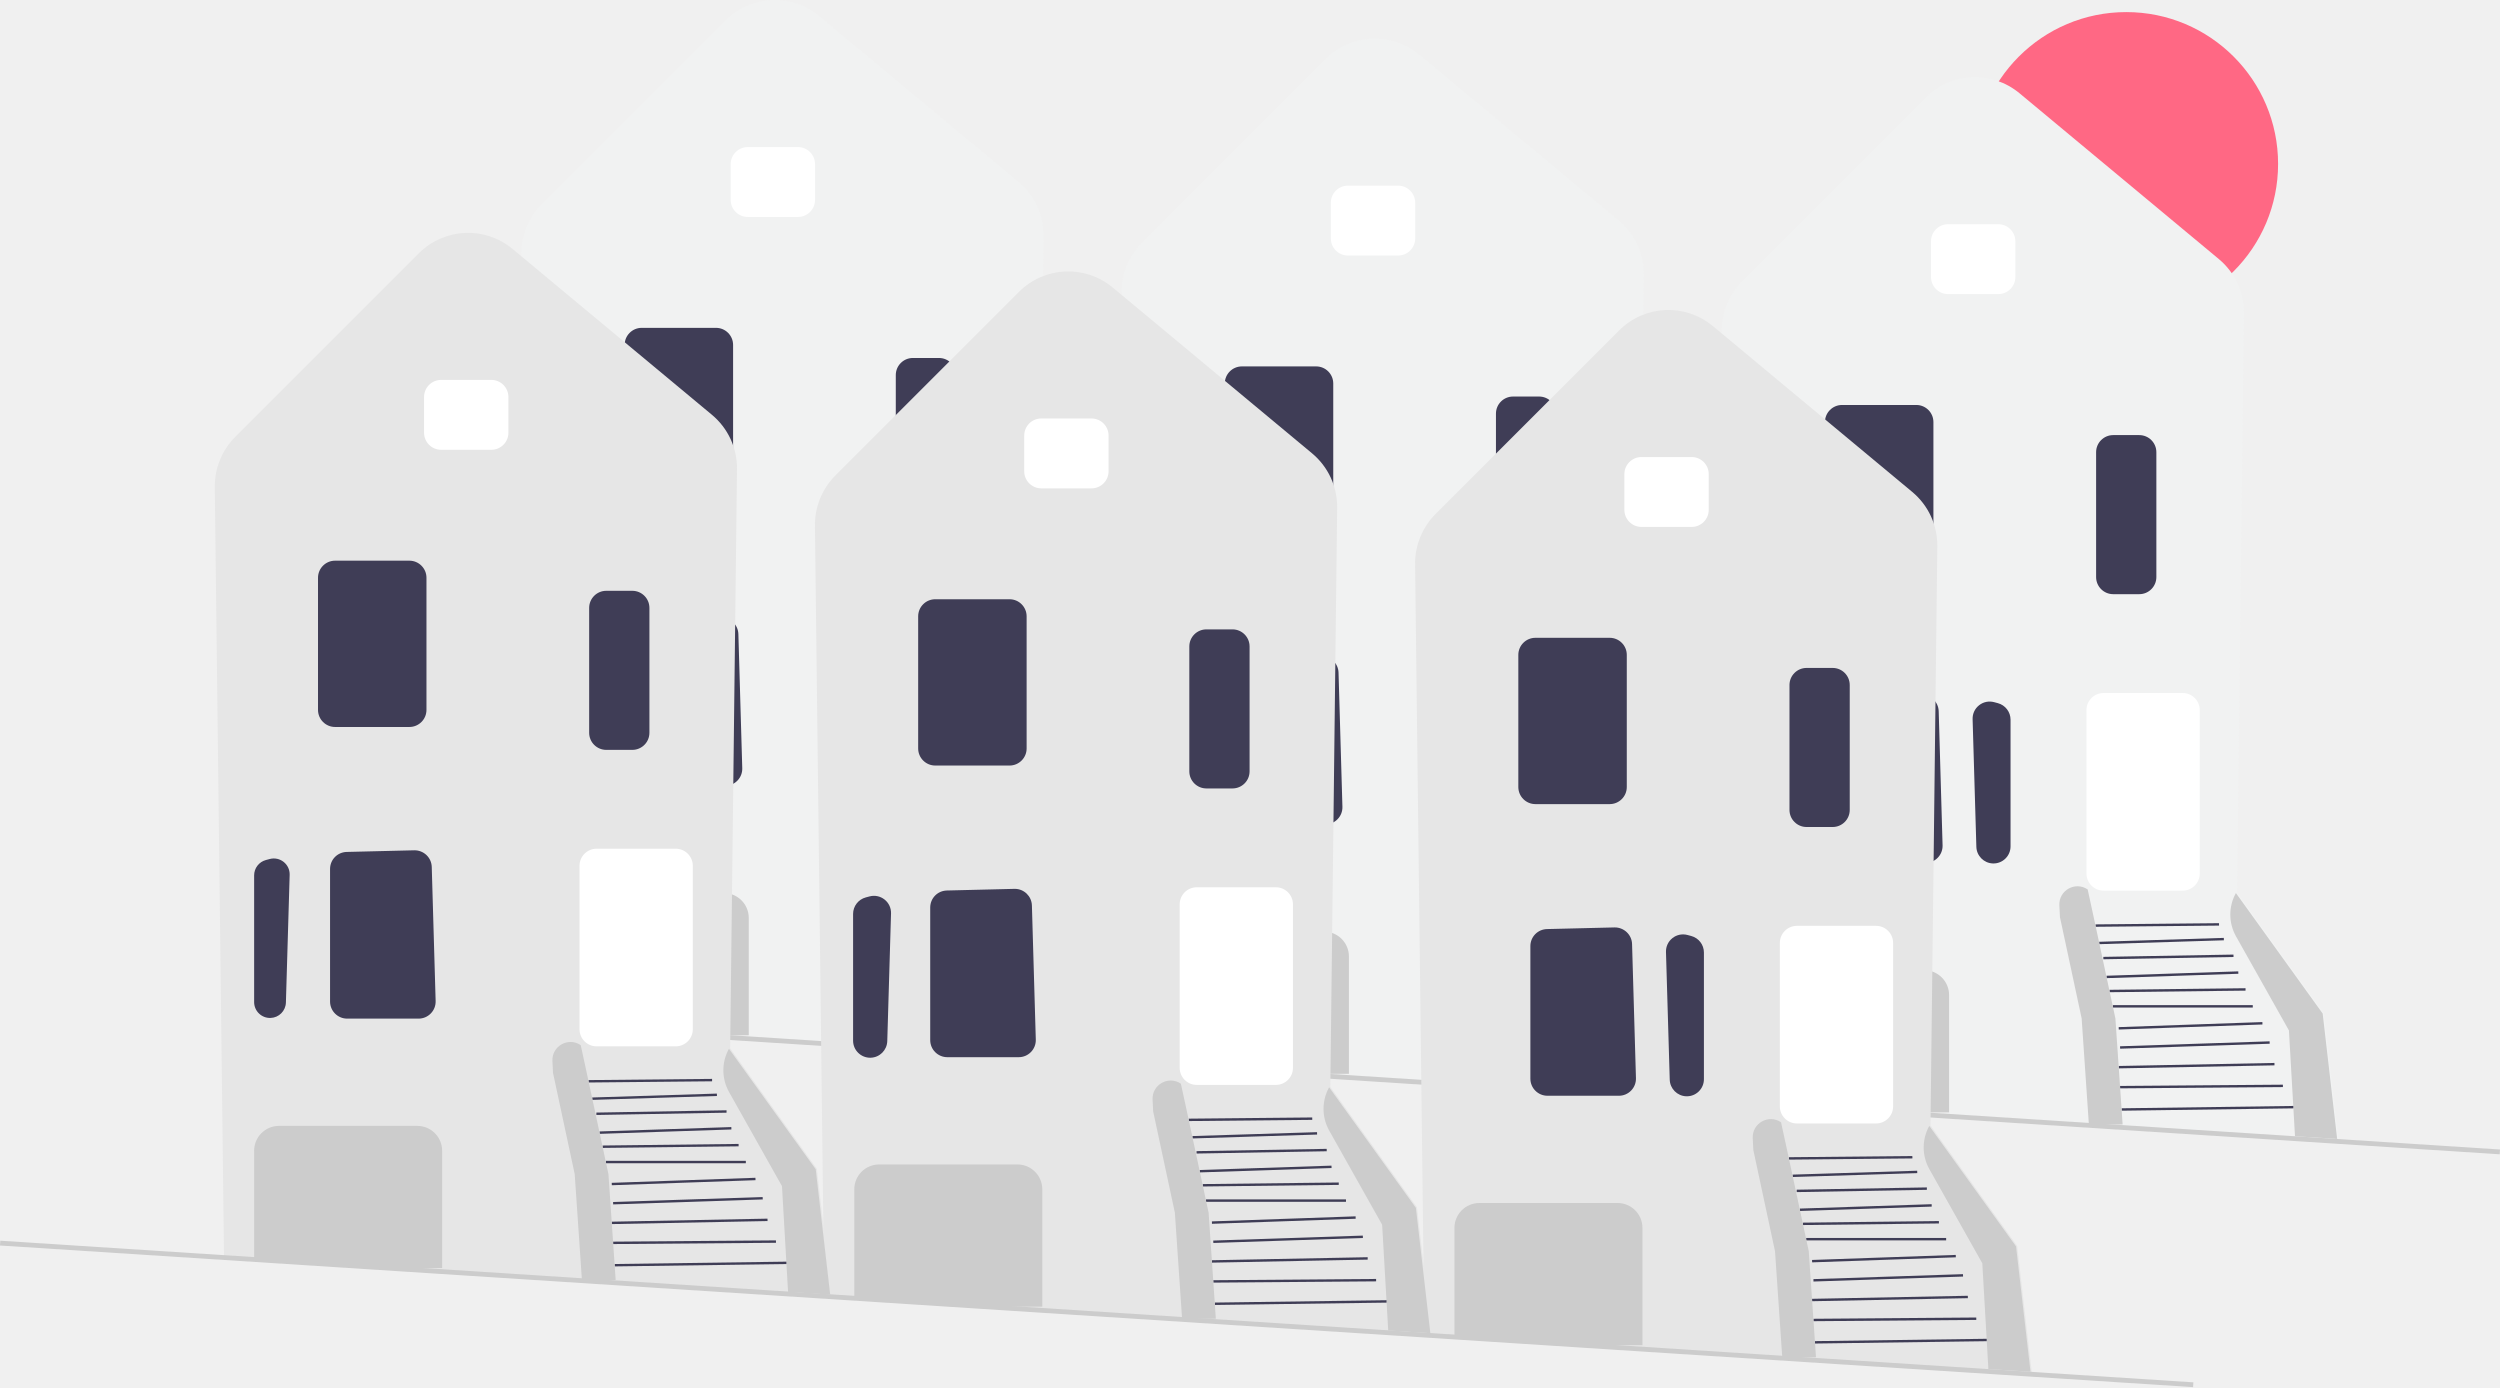
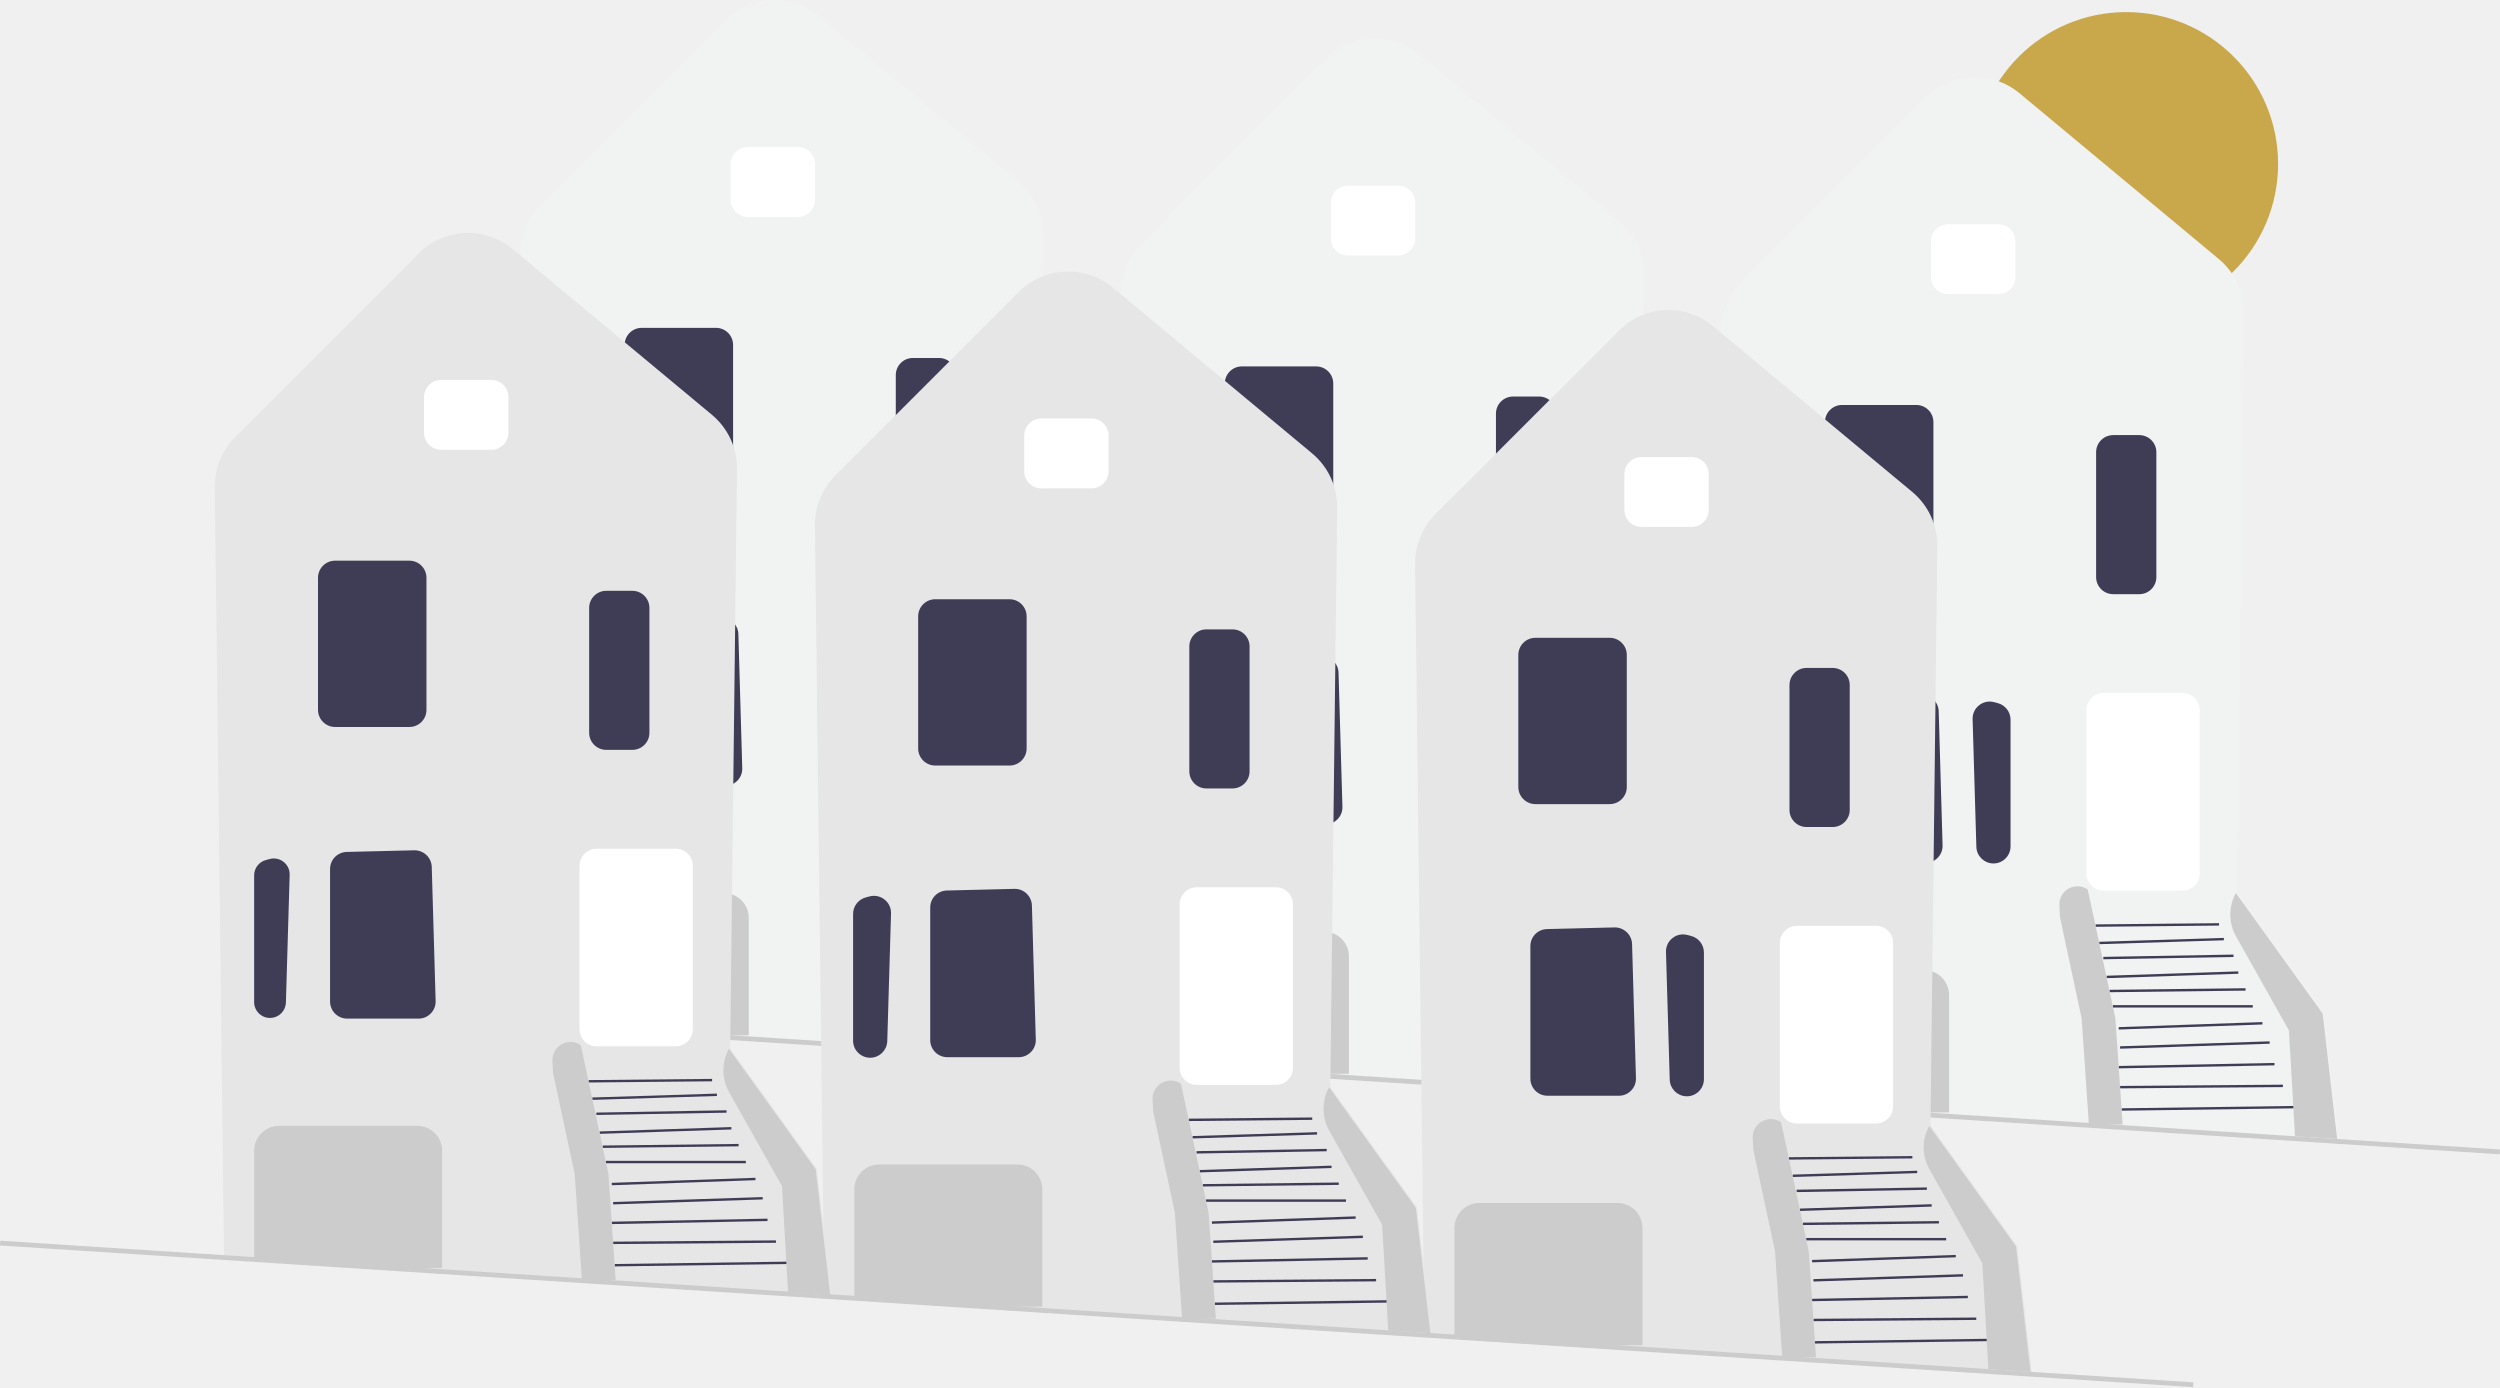
<svg xmlns="http://www.w3.org/2000/svg" width="1037.225" height="575.512" viewBox="0 0 1037.225 575.512">
  <g>
-     <circle cx="882.154" cy="68.018" r="63" fill="#ff6884" />
+     <circle cx="882.154" cy="68.018" r="63" fill="#C9A84C" />
    <path d="M789.212,461.517l-71.053-4.529-3.832-319.501c-.093-7.755,2.999-15.349,8.483-20.833l76.121-76.121c10.656-10.655,27.427-11.425,39.013-1.787l82.607,68.718c6.739,5.606,10.545,13.849,10.442,22.614l-2.838,240.281,35.904,49.866,.076,.105,6.083,52.724-181.007-11.538Z" fill="#f1f2f2" />
    <path d="M801.154,114.926v-14.815c0-3.911,3.182-7.092,7.092-7.092h20.816c3.911,0,7.092,3.182,7.092,7.092v14.815c0,3.911-3.181,7.092-7.092,7.092h-20.816c-3.911,0-7.092-3.182-7.092-7.092Z" fill="#ffffff" />
    <path d="M757.154,229.926v-54.815c0-3.911,3.182-7.092,7.092-7.092h30.816c3.911,0,7.092,3.182,7.092,7.092v54.815c0,3.911-3.181,7.092-7.092,7.092h-30.816c-3.911,0-7.092-3.182-7.092-7.092Z" fill="#3f3d56" />
    <path d="M826.81,358.237c-3.725-.132-6.728-3.154-6.838-6.88l-1.558-52.981c-.066-2.262,.913-4.363,2.686-5.769,1.773-1.404,4.044-1.873,6.231-1.293l1.558,.416c3.1,.827,5.265,3.645,5.265,6.853v52.566c0,1.941-.77,3.754-2.167,5.103-1.335,1.289-3.073,1.989-4.918,1.989-.086,0-.172-.001-.258-.004Z" fill="#3f3d56" />
    <path d="M762.154,350.926v-54.975c0-3.881,3.04-6.995,6.919-7.091l28.008-.683c3.882-.054,7.149,2.993,7.263,6.885l1.613,55.657c.056,1.933-.655,3.761-2.003,5.147-1.347,1.387-3.153,2.15-5.086,2.15h-29.622c-3.911,0-7.092-3.182-7.092-7.092Z" fill="#3f3d56" />
    <path d="M927.701,388.492l21.952,39.027,2.52,43.89,17.48,1.11-6-52-36-50h0c-3.107,5.593-3.089,12.397,.048,17.973Z" fill="#ccc" />
    <rect x="880.227" y="459.333" width="71.255" height="1" transform="translate(-6.2006 12.56321) rotate(-.78329)" fill="#3f3d56" />
    <rect x="879.598" y="450.285" width="67.557" height="1" transform="translate(-3.49374 7.14922) rotate(-.44761)" fill="#3f3d56" />
    <rect x="879.028" y="441.633" width="64.632" height="1" transform="translate(-8.46002 17.88065) rotate(-1.11892)" fill="#3f3d56" />
    <rect x="879.581" y="433.063" width="62.09" height="1.001" transform="translate(-13.88619 30.45777) rotate(-1.9017)" fill="#3f3d56" />
    <rect x="879.014" y="425.095" width="59.659" height="1.001" transform="translate(-14.39199 32.19464) rotate(-2.01348)" fill="#3f3d56" />
    <rect x="876.582" y="417.019" width="58.071" height="1" fill="#3f3d56" />
    <rect x="875.215" y="410.332" width="56.44" height="1" transform="translate(-4.75205 10.61455) rotate(-.6714)" fill="#3f3d56" />
    <rect x="873.952" y="403.915" width="54.716" height="1.001" transform="translate(-12.92403 30.13257) rotate(-1.9017)" fill="#3f3d56" />
    <rect x="872.649" y="396.518" width="54.009" height="1" transform="translate(-6.83881 15.87313) rotate(-1.00705)" fill="#3f3d56" />
    <rect x="870.934" y="389.926" width="51.731" height="1" transform="translate(-11.75728 28.20181) rotate(-1.78991)" fill="#3f3d56" />
    <rect x="869.402" y="383.269" width="51.252" height="1" transform="translate(-3.70488 8.75837) rotate(-.55951)" fill="#3f3d56" />
    <path d="M865.654,362.426v-67.815c0-3.911,3.182-7.093,7.092-7.093h32.816c3.911,0,7.092,3.182,7.092,7.093v67.815c0,3.91-3.181,7.092-7.092,7.092h-32.816c-3.911,0-7.092-3.182-7.092-7.092Z" fill="#ffffff" />
    <path d="M789.212,461.517l-58.09-3.7-.468-.03v-44.957c0-5.686,4.625-10.312,10.311-10.312h57.378c5.686,0,10.311,4.626,10.311,10.312v48.688h-.5l-18.941-.001Z" fill="#ccc" />
    <path d="M869.654,239.426v-51.816c0-3.911,3.182-7.092,7.092-7.092h10.816c3.911,0,7.092,3.182,7.092,7.092v51.816c0,3.91-3.181,7.092-7.092,7.092h-10.816c-3.911,0-7.092-3.182-7.092-7.092Z" fill="#3f3d56" />
    <path d="M880.654,466.518l-3-44-9-42-2.5-11.5h0c-5.137-3.493-12.055,.393-11.745,6.597l.245,4.903,9,42,3,44" fill="#ccc" />
    <path d="M540.211,445.517l-71.052-4.529-3.832-319.501c-.093-7.755,2.999-15.349,8.483-20.833l76.121-76.121c10.655-10.656,27.427-11.424,39.013-1.787l82.607,68.718c6.739,5.606,10.545,13.849,10.442,22.614l-2.838,240.281,35.904,49.866,.076,.105,6.083,52.724-181.008-11.538h0Z" fill="#f1f2f2" />
    <path d="M552.153,98.926v-14.815c0-3.911,3.182-7.092,7.093-7.092h20.815c3.911,0,7.092,3.182,7.092,7.092v14.815c0,3.911-3.181,7.092-7.092,7.092h-20.815c-3.911,0-7.093-3.182-7.093-7.092Z" fill="#ffffff" />
    <path d="M508.153,213.926v-54.815c0-3.911,3.182-7.092,7.093-7.092h30.815c3.91,0,7.092,3.182,7.092,7.092v54.815c0,3.911-3.182,7.092-7.092,7.092h-30.815c-3.911,0-7.093-3.182-7.093-7.092Z" fill="#3f3d56" />
    <path d="M483.319,340.252c-1.396-1.349-2.166-3.161-2.166-5.103v-52.566c0-3.208,2.165-6.025,5.265-6.853l1.559-.416c2.184-.58,4.457-.111,6.23,1.293,1.774,1.405,2.753,3.508,2.687,5.769l-1.559,52.981c-.109,3.726-3.112,6.748-6.838,6.88-.086,.003-.173,.004-.259,.004-1.845,0-3.583-.701-4.919-1.989Z" fill="#3f3d56" />
    <path d="M513.153,334.926v-54.975c0-3.881,3.039-6.995,6.92-7.091l28.008-.683c.06-.001,.117-.002,.176-.002,3.813,0,6.976,3.054,7.087,6.887l1.613,55.657c.056,1.933-.655,3.761-2.003,5.147-1.347,1.387-3.153,2.15-5.087,2.15h-29.621c-3.911,0-7.093-3.182-7.093-7.092Z" fill="#3f3d56" />
    <path d="M678.701,372.492l21.952,39.027,2.52,43.89,17.48,1.11-6-52-36-50h0c-3.107,5.593-3.089,12.397,.048,17.973Z" fill="#ccc" />
    <rect x="631.227" y="443.333" width="71.255" height="1" transform="translate(-6.00514 9.15775) rotate(-.78329)" fill="#3f3d56" />
    <rect x="630.598" y="434.285" width="67.557" height="1" transform="translate(-3.37635 5.2035) rotate(-.44761)" fill="#3f3d56" />
    <rect x="630.028" y="425.633" width="64.632" height="1" transform="translate(-8.19506 13.01523) rotate(-1.11892)" fill="#3f3d56" />
    <rect x="630.581" y="417.063" width="62.09" height="1.001" transform="translate(-13.49237 22.18593) rotate(-1.9017)" fill="#3f3d56" />
    <rect x="630.014" y="409.095" width="59.659" height="1.001" transform="translate(-13.98358 23.43624) rotate(-2.01348)" fill="#3f3d56" />
    <rect x="627.582" y="401.019" width="58.071" height="1" fill="#3f3d56" />
    <rect x="626.215" y="394.332" width="56.44" height="1" transform="translate(-4.58166 7.6957) rotate(-.6714)" fill="#3f3d56" />
    <rect x="624.952" y="387.915" width="54.716" height="1.001" transform="translate(-12.53022 21.86073) rotate(-1.9017)" fill="#3f3d56" />
    <rect x="623.649" y="380.518" width="54.009" height="1" transform="translate(-6.59607 11.49437) rotate(-1.00705)" fill="#3f3d56" />
    <rect x="621.934" y="373.926" width="51.731" height="1" transform="translate(-11.37902 20.41656) rotate(-1.78991)" fill="#3f3d56" />
    <rect x="620.402" y="367.269" width="51.252" height="1" transform="translate(-3.56051 6.32609) rotate(-.55951)" fill="#3f3d56" />
    <path d="M616.654,346.426v-67.815c0-3.911,3.182-7.093,7.092-7.093h32.816c3.911,0,7.092,3.182,7.092,7.093v67.815c0,3.91-3.181,7.092-7.092,7.092h-32.816c-3.911,0-7.092-3.182-7.092-7.092Z" fill="#ffffff" />
    <path d="M540.211,445.517l-58.09-3.7-.468-.03v-44.957c0-5.686,4.626-10.312,10.312-10.312h57.378c5.686,0,10.311,4.626,10.311,10.312v48.688h-.5l-18.942-.001Z" fill="#ccc" />
    <path d="M620.654,223.426v-51.815c0-3.911,3.182-7.092,7.092-7.092h10.816c3.911,0,7.092,3.182,7.092,7.092v51.815c0,3.911-3.181,7.092-7.092,7.092h-10.816c-3.911,0-7.092-3.182-7.092-7.092Z" fill="#3f3d56" />
    <path d="M631.654,450.518l-3-44-9-42-2.5-11.5h0c-5.137-3.493-12.055,.393-11.745,6.597l.245,4.903,9,42,3,44" fill="#ccc" />
    <path d="M291.211,429.517l-71.052-4.529-3.832-319.501c-.093-7.755,2.999-15.349,8.483-20.833L300.932,8.533c10.655-10.656,27.428-11.424,39.012-1.787l82.608,68.718c6.739,5.606,10.545,13.849,10.441,22.614l-2.838,240.281,35.904,49.866,.075,.105,6.084,52.724-181.008-11.538Z" fill="#f1f2f2" />
    <path d="M303.153,82.926v-14.815c0-3.911,3.182-7.092,7.093-7.092h20.815c3.91,0,7.092,3.182,7.092,7.092v14.815c0,3.911-3.182,7.092-7.092,7.092h-20.815c-3.911,0-7.093-3.182-7.093-7.092Z" fill="#ffffff" />
    <path d="M259.153,197.926v-54.815c0-3.911,3.182-7.092,7.093-7.092h30.815c3.91,0,7.092,3.182,7.092,7.092v54.815c0,3.911-3.182,7.092-7.092,7.092h-30.815c-3.911,0-7.093-3.182-7.093-7.092Z" fill="#3f3d56" />
    <path d="M237.547,260.213l1.558-.416c4.263-1.137,8.418,2.153,8.288,6.563l-1.558,52.982c-.102,3.474-2.883,6.271-6.356,6.394h-0c-3.73,.132-6.826-2.856-6.826-6.588v-52.566c0-2.987,2.008-5.6,4.894-6.37v0Z" fill="#3f3d56" />
    <path d="M264.153,318.926v-54.975c0-3.881,3.039-6.995,6.92-7.091l28.008-.683c3.902-.062,7.149,2.993,7.263,6.885l1.613,55.657c.056,1.933-.655,3.761-2.003,5.147-1.347,1.387-3.153,2.15-5.087,2.15h-29.621c-3.911,0-7.093-3.182-7.093-7.092Z" fill="#3f3d56" />
    <path d="M429.701,356.492l21.952,39.027,2.52,43.89,17.48,1.11-6-52-36-50h0c-3.107,5.593-3.089,12.397,.048,17.973Z" fill="#ccc" />
    <rect x="382.227" y="427.333" width="71.255" height="1" transform="translate(-5.80968 5.75228) rotate(-.78329)" fill="#3f3d56" />
    <rect x="381.598" y="418.285" width="67.557" height="1" transform="translate(-3.25895 3.25778) rotate(-.44761)" fill="#3f3d56" />
    <rect x="381.028" y="409.633" width="64.632" height="1" transform="translate(-7.9301 8.14981) rotate(-1.11892)" fill="#3f3d56" />
    <rect x="381.581" y="401.063" width="62.09" height="1.001" transform="translate(-13.09856 13.9141) rotate(-1.9017)" fill="#3f3d56" />
    <rect x="381.014" y="393.095" width="59.659" height="1.001" transform="translate(-13.57516 14.67784) rotate(-2.01348)" fill="#3f3d56" />
    <rect x="378.582" y="385.019" width="58.071" height="1" fill="#3f3d56" />
    <rect x="377.215" y="378.332" width="56.44" height="1" transform="translate(-4.41127 4.77685) rotate(-.6714)" fill="#3f3d56" />
    <rect x="375.952" y="371.915" width="54.716" height="1.001" transform="translate(-12.1364 13.5889) rotate(-1.9017)" fill="#3f3d56" />
    <rect x="374.649" y="364.518" width="54.009" height="1" transform="translate(-6.35332 7.11562) rotate(-1.00705)" fill="#3f3d56" />
    <rect x="372.934" y="357.926" width="51.731" height="1" transform="translate(-11.00075 12.6313) rotate(-1.78991)" fill="#3f3d56" />
    <rect x="371.402" y="351.269" width="51.252" height="1" transform="translate(-3.41614 3.89381) rotate(-.55951)" fill="#3f3d56" />
    <path d="M367.653,330.426v-67.815c0-3.911,3.182-7.093,7.093-7.093h32.815c3.91,0,7.092,3.182,7.092,7.093v67.815c0,3.91-3.182,7.092-7.092,7.092h-32.815c-3.911,0-7.093-3.182-7.093-7.092Z" fill="#ffffff" />
    <path d="M291.211,429.517l-58.09-3.7-.468-.03v-44.957c0-5.686,4.626-10.312,10.312-10.312h57.378c5.686,0,10.311,4.626,10.311,10.312v48.688h-.5l-18.942-.001Z" fill="#ccc" />
    <path d="M371.653,207.426v-51.815c0-3.911,3.182-7.092,7.093-7.092h10.815c3.91,0,7.092,3.182,7.092,7.092v51.815c0,3.911-3.182,7.092-7.092,7.092h-10.815c-3.911,0-7.093-3.182-7.093-7.092Z" fill="#3f3d56" />
    <path d="M382.654,434.518l-3-44-9-42-2.5-11.5h0c-5.137-3.493-12.055,.393-11.745,6.597l.245,4.903,9,42,3,44" fill="#ccc" />
    <rect x="581.22" y="-7.353" width="2" height="911.775" transform="translate(97.09733 1000.639) rotate(-86.30501)" fill="#ccc" />
  </g>
  <g>
    <path d="M661.996,558.117l-71.053-4.529-3.832-319.501c-.093-7.755,2.999-15.349,8.483-20.833l76.121-76.121c10.656-10.655,27.427-11.425,39.013-1.787l82.607,68.718c6.739,5.606,10.545,13.849,10.442,22.614l-2.838,240.281,35.904,49.866,.076,.105,6.083,52.724-181.007-11.538Z" fill="#e6e6e6" />
    <path d="M673.937,211.526v-14.815c0-3.911,3.182-7.092,7.092-7.092h20.816c3.911,0,7.092,3.182,7.092,7.092v14.815c0,3.911-3.181,7.092-7.092,7.092h-20.816c-3.911,0-7.092-3.182-7.092-7.092Z" fill="#ffffff" />
    <path d="M629.937,326.526v-54.815c0-3.911,3.182-7.092,7.092-7.092h30.816c3.911,0,7.092,3.182,7.092,7.092v54.815c0,3.911-3.181,7.092-7.092,7.092h-30.816c-3.911,0-7.092-3.182-7.092-7.092Z" fill="#3f3d56" />
    <path d="M699.594,454.837c-3.725-.132-6.728-3.154-6.838-6.88l-1.558-52.981c-.066-2.262,.913-4.363,2.686-5.769,1.773-1.404,4.044-1.873,6.231-1.293l1.558,.416c3.1,.827,5.265,3.645,5.265,6.853v52.566c0,1.941-.77,3.754-2.167,5.103-1.335,1.289-3.073,1.989-4.918,1.989-.086,0-.172-.001-.258-.004Z" fill="#3f3d56" />
    <path d="M634.937,447.527v-54.975c0-3.881,3.04-6.995,6.919-7.091l28.008-.683c3.882-.054,7.149,2.993,7.263,6.885l1.613,55.657c.056,1.933-.655,3.761-2.003,5.147-1.347,1.387-3.153,2.15-5.086,2.15h-29.622c-3.911,0-7.092-3.182-7.092-7.092Z" fill="#3f3d56" />
    <path d="M800.485,485.092l21.952,39.027,2.52,43.89,17.48,1.11-6-52-36-50h0c-3.107,5.593-3.089,12.397,.048,17.973Z" fill="#ccc" />
    <rect x="753.01" y="555.934" width="71.255" height="1" transform="translate(-7.53307 10.83312) rotate(-.78329)" fill="#3f3d56" />
    <rect x="752.381" y="546.885" width="67.557" height="1" transform="translate(-4.25228 6.15833) rotate(-.44761)" fill="#3f3d56" />
    <rect x="751.811" y="538.233" width="64.632" height="1" transform="translate(-10.37065 15.41485) rotate(-1.11892)" fill="#3f3d56" />
    <rect x="752.365" y="529.663" width="62.09" height="1.001" transform="translate(-17.16192 26.28932) rotate(-1.9017)" fill="#3f3d56" />
    <rect x="751.798" y="521.695" width="59.659" height="1.001" transform="translate(-17.86455 27.78458) rotate(-2.01348)" fill="#3f3d56" />
    <rect x="749.366" y="513.619" width="58.071" height="1" fill="#3f3d56" />
    <rect x="747.999" y="506.932" width="56.44" height="1" transform="translate(-5.89273 9.13047) rotate(-.6714)" fill="#3f3d56" />
    <rect x="746.736" y="500.515" width="54.716" height="1.001" transform="translate(-16.19976 25.96412) rotate(-1.9017)" fill="#3f3d56" />
    <rect x="745.433" y="493.119" width="54.009" height="1" transform="translate(-8.55625 13.65216) rotate(-1.00705)" fill="#3f3d56" />
    <rect x="743.718" y="486.526" width="51.731" height="1" transform="translate(-14.83663 24.27538) rotate(-1.78991)" fill="#3f3d56" />
    <rect x="742.186" y="479.869" width="51.252" height="1" transform="translate(-4.65426 7.5207) rotate(-.55951)" fill="#3f3d56" />
    <path d="M738.437,459.027v-67.815c0-3.911,3.182-7.093,7.092-7.093h32.816c3.911,0,7.092,3.182,7.092,7.093v67.815c0,3.91-3.181,7.092-7.092,7.092h-32.816c-3.911,0-7.092-3.182-7.092-7.092Z" fill="#ffffff" />
    <path d="M661.996,558.117l-58.09-3.7-.468-.03v-44.957c0-5.686,4.625-10.312,10.311-10.312h57.378c5.686,0,10.311,4.626,10.311,10.312v48.688h-.5l-18.941-.001Z" fill="#ccc" />
    <path d="M742.437,336.027v-51.816c0-3.911,3.182-7.092,7.092-7.092h10.816c3.911,0,7.092,3.182,7.092,7.092v51.816c0,3.91-3.181,7.092-7.092,7.092h-10.816c-3.911,0-7.092-3.182-7.092-7.092Z" fill="#3f3d56" />
    <path d="M753.437,563.118l-3-44-9-42-2.5-11.5h0c-5.137-3.493-12.055,.393-11.745,6.597l.245,4.903,9,42,3,44" fill="#ccc" />
    <path d="M412.995,542.117l-71.052-4.529-3.832-319.501c-.093-7.755,2.999-15.349,8.483-20.833l76.121-76.121c10.655-10.656,27.427-11.424,39.013-1.787l82.607,68.718c6.739,5.606,10.545,13.849,10.442,22.614l-2.838,240.281,35.904,49.866,.076,.105,6.083,52.724-181.008-11.538h0Z" fill="#e6e6e6" />
    <path d="M424.937,195.526v-14.815c0-3.911,3.182-7.092,7.093-7.092h20.815c3.911,0,7.092,3.182,7.092,7.092v14.815c0,3.911-3.181,7.092-7.092,7.092h-20.815c-3.911,0-7.093-3.182-7.093-7.092Z" fill="#ffffff" />
    <path d="M380.937,310.526v-54.815c0-3.911,3.182-7.092,7.093-7.092h30.815c3.91,0,7.092,3.182,7.092,7.092v54.815c0,3.911-3.182,7.092-7.092,7.092h-30.815c-3.911,0-7.093-3.182-7.093-7.092Z" fill="#3f3d56" />
    <path d="M356.103,436.852c-1.396-1.349-2.166-3.161-2.166-5.103v-52.566c0-3.208,2.165-6.025,5.265-6.853l1.559-.416c2.184-.58,4.457-.111,6.23,1.293,1.774,1.405,2.753,3.508,2.687,5.769l-1.559,52.981c-.109,3.726-3.112,6.748-6.838,6.88-.086,.003-.173,.004-.259,.004-1.845,0-3.583-.701-4.919-1.989Z" fill="#3f3d56" />
    <path d="M385.937,431.527v-54.975c0-3.881,3.039-6.995,6.92-7.091l28.008-.683c.06-.001,.117-.002,.176-.002,3.813,0,6.976,3.054,7.087,6.887l1.613,55.657c.056,1.933-.655,3.761-2.003,5.147-1.347,1.387-3.153,2.15-5.087,2.15h-29.621c-3.911,0-7.093-3.182-7.093-7.092Z" fill="#3f3d56" />
    <path d="M551.485,469.092l21.952,39.027,2.52,43.89,17.48,1.11-6-52-36-50h0c-3.107,5.593-3.089,12.397,.048,17.973Z" fill="#ccc" />
    <rect x="504.01" y="539.934" width="71.255" height="1" transform="translate(-7.33761 7.42766) rotate(-.78329)" fill="#3f3d56" />
    <rect x="503.381" y="530.885" width="67.557" height="1" transform="translate(-4.13489 4.21261) rotate(-.44761)" fill="#3f3d56" />
    <rect x="502.811" y="522.233" width="64.632" height="1" transform="translate(-10.10569 10.54942) rotate(-1.11892)" fill="#3f3d56" />
    <rect x="503.365" y="513.663" width="62.09" height="1.001" transform="translate(-16.7681 18.01749) rotate(-1.9017)" fill="#3f3d56" />
    <rect x="502.798" y="505.695" width="59.659" height="1.001" transform="translate(-17.45613 19.02619) rotate(-2.01348)" fill="#3f3d56" />
    <rect x="500.366" y="497.619" width="58.071" height="1" fill="#3f3d56" />
    <rect x="498.999" y="490.932" width="56.44" height="1" transform="translate(-5.72234 6.21162) rotate(-.6714)" fill="#3f3d56" />
    <rect x="497.736" y="484.515" width="54.716" height="1.001" transform="translate(-15.80595 17.69229) rotate(-1.9017)" fill="#3f3d56" />
    <rect x="496.433" y="477.119" width="54.009" height="1" transform="translate(-8.31351 9.27341) rotate(-1.00705)" fill="#3f3d56" />
    <rect x="494.718" y="470.526" width="51.731" height="1" transform="translate(-14.45837 16.49012) rotate(-1.78991)" fill="#3f3d56" />
    <rect x="493.186" y="463.869" width="51.252" height="1" transform="translate(-4.50989 5.08841) rotate(-.55951)" fill="#3f3d56" />
    <path d="M489.437,443.027v-67.815c0-3.911,3.182-7.093,7.092-7.093h32.816c3.911,0,7.092,3.182,7.092,7.093v67.815c0,3.91-3.181,7.092-7.092,7.092h-32.816c-3.911,0-7.092-3.182-7.092-7.092Z" fill="#ffffff" />
    <path d="M412.995,542.117l-58.09-3.7-.468-.03v-44.957c0-5.686,4.626-10.312,10.312-10.312h57.378c5.686,0,10.311,4.626,10.311,10.312v48.688h-.5l-18.942-.001Z" fill="#ccc" />
    <path d="M493.437,320.026v-51.815c0-3.911,3.182-7.092,7.092-7.092h10.816c3.911,0,7.092,3.182,7.092,7.092v51.815c0,3.911-3.181,7.092-7.092,7.092h-10.816c-3.911,0-7.092-3.182-7.092-7.092Z" fill="#3f3d56" />
    <path d="M504.437,547.118l-3-44-9-42-2.5-11.5h0c-5.137-3.493-12.055,.393-11.745,6.597l.245,4.903,9,42,3,44" fill="#ccc" />
    <path d="M163.995,526.117l-71.052-4.529-3.832-319.501c-.093-7.755,2.999-15.349,8.483-20.833l76.121-76.121c10.655-10.656,27.428-11.424,39.012-1.787l82.608,68.718c6.739,5.606,10.545,13.849,10.441,22.614l-2.838,240.281,35.904,49.866,.075,.105,6.084,52.724-181.008-11.538Z" fill="#e6e6e6" />
    <path d="M175.937,179.526v-14.815c0-3.911,3.182-7.092,7.093-7.092h20.815c3.91,0,7.092,3.182,7.092,7.092v14.815c0,3.911-3.182,7.092-7.092,7.092h-20.815c-3.911,0-7.093-3.182-7.093-7.092Z" fill="#ffffff" />
    <path d="M131.937,294.526v-54.815c0-3.911,3.182-7.092,7.093-7.092h30.815c3.91,0,7.092,3.182,7.092,7.092v54.815c0,3.911-3.182,7.092-7.092,7.092h-30.815c-3.911,0-7.093-3.182-7.093-7.092Z" fill="#3f3d56" />
    <path d="M110.331,356.813l1.558-.416c4.263-1.137,8.418,2.153,8.288,6.563l-1.558,52.982c-.102,3.474-2.883,6.271-6.356,6.394h-0c-3.73,.132-6.826-2.856-6.826-6.588v-52.566c0-2.987,2.008-5.6,4.894-6.37v0Z" fill="#3f3d56" />
    <path d="M136.937,415.527v-54.975c0-3.881,3.039-6.995,6.92-7.091l28.008-.683c3.902-.062,7.149,2.993,7.263,6.885l1.613,55.657c.056,1.933-.655,3.761-2.003,5.147-1.347,1.387-3.153,2.15-5.087,2.15h-29.621c-3.911,0-7.093-3.182-7.093-7.092Z" fill="#3f3d56" />
    <path d="M302.485,453.092l21.952,39.027,2.52,43.89,17.48,1.11-6-52-36-50h0c-3.107,5.593-3.089,12.397,.048,17.973Z" fill="#ccc" />
    <rect x="255.01" y="523.934" width="71.255" height="1" transform="translate(-7.14215 4.02219) rotate(-.78329)" fill="#3f3d56" />
    <rect x="254.381" y="514.885" width="67.557" height="1" transform="translate(-4.01749 2.26689) rotate(-.44761)" fill="#3f3d56" />
    <rect x="253.811" y="506.233" width="64.632" height="1" transform="translate(-9.84073 5.684) rotate(-1.11892)" fill="#3f3d56" />
    <rect x="254.365" y="497.663" width="62.09" height="1.001" transform="translate(-16.37429 9.74565) rotate(-1.9017)" fill="#3f3d56" />
    <rect x="253.798" y="489.695" width="59.659" height="1.001" transform="translate(-17.04771 10.26779) rotate(-2.01348)" fill="#3f3d56" />
    <rect x="251.366" y="481.619" width="58.071" height="1" fill="#3f3d56" />
    <rect x="249.999" y="474.932" width="56.44" height="1" transform="translate(-5.55195 3.29278) rotate(-.6714)" fill="#3f3d56" />
    <rect x="248.736" y="468.515" width="54.716" height="1.001" transform="translate(-15.41213 9.42045) rotate(-1.9017)" fill="#3f3d56" />
    <rect x="247.433" y="461.119" width="54.009" height="1" transform="translate(-8.07076 4.89465) rotate(-1.00705)" fill="#3f3d56" />
    <rect x="245.718" y="454.526" width="51.731" height="1" transform="translate(-14.08011 8.70487) rotate(-1.78991)" fill="#3f3d56" />
    <rect x="244.186" y="447.869" width="51.252" height="1" transform="translate(-4.36552 2.65613) rotate(-.55951)" fill="#3f3d56" />
    <path d="M240.437,427.027v-67.815c0-3.911,3.182-7.093,7.093-7.093h32.815c3.91,0,7.092,3.182,7.092,7.093v67.815c0,3.91-3.182,7.092-7.092,7.092h-32.815c-3.911,0-7.093-3.182-7.093-7.092Z" fill="#ffffff" />
    <path d="M163.995,526.117l-58.09-3.7-.468-.03v-44.957c0-5.686,4.626-10.312,10.312-10.312h57.378c5.686,0,10.311,4.626,10.311,10.312v48.688h-.5l-18.942-.001Z" fill="#ccc" />
    <path d="M244.437,304.026v-51.815c0-3.911,3.182-7.092,7.093-7.092h10.815c3.91,0,7.092,3.182,7.092,7.092v51.815c0,3.911-3.182,7.092-7.092,7.092h-10.815c-3.911,0-7.093-3.182-7.093-7.092Z" fill="#3f3d56" />
    <path d="M255.437,531.118l-3-44-9-42-2.5-11.5h0c-5.137-3.493-12.055,.393-11.745,6.597l.245,4.903,9,42,3,44" fill="#ccc" />
    <rect x="454.004" y="89.247" width="2" height="911.775" transform="translate(-118.3199 964.0618) rotate(-86.30501)" fill="#ccc" />
  </g>
</svg>
